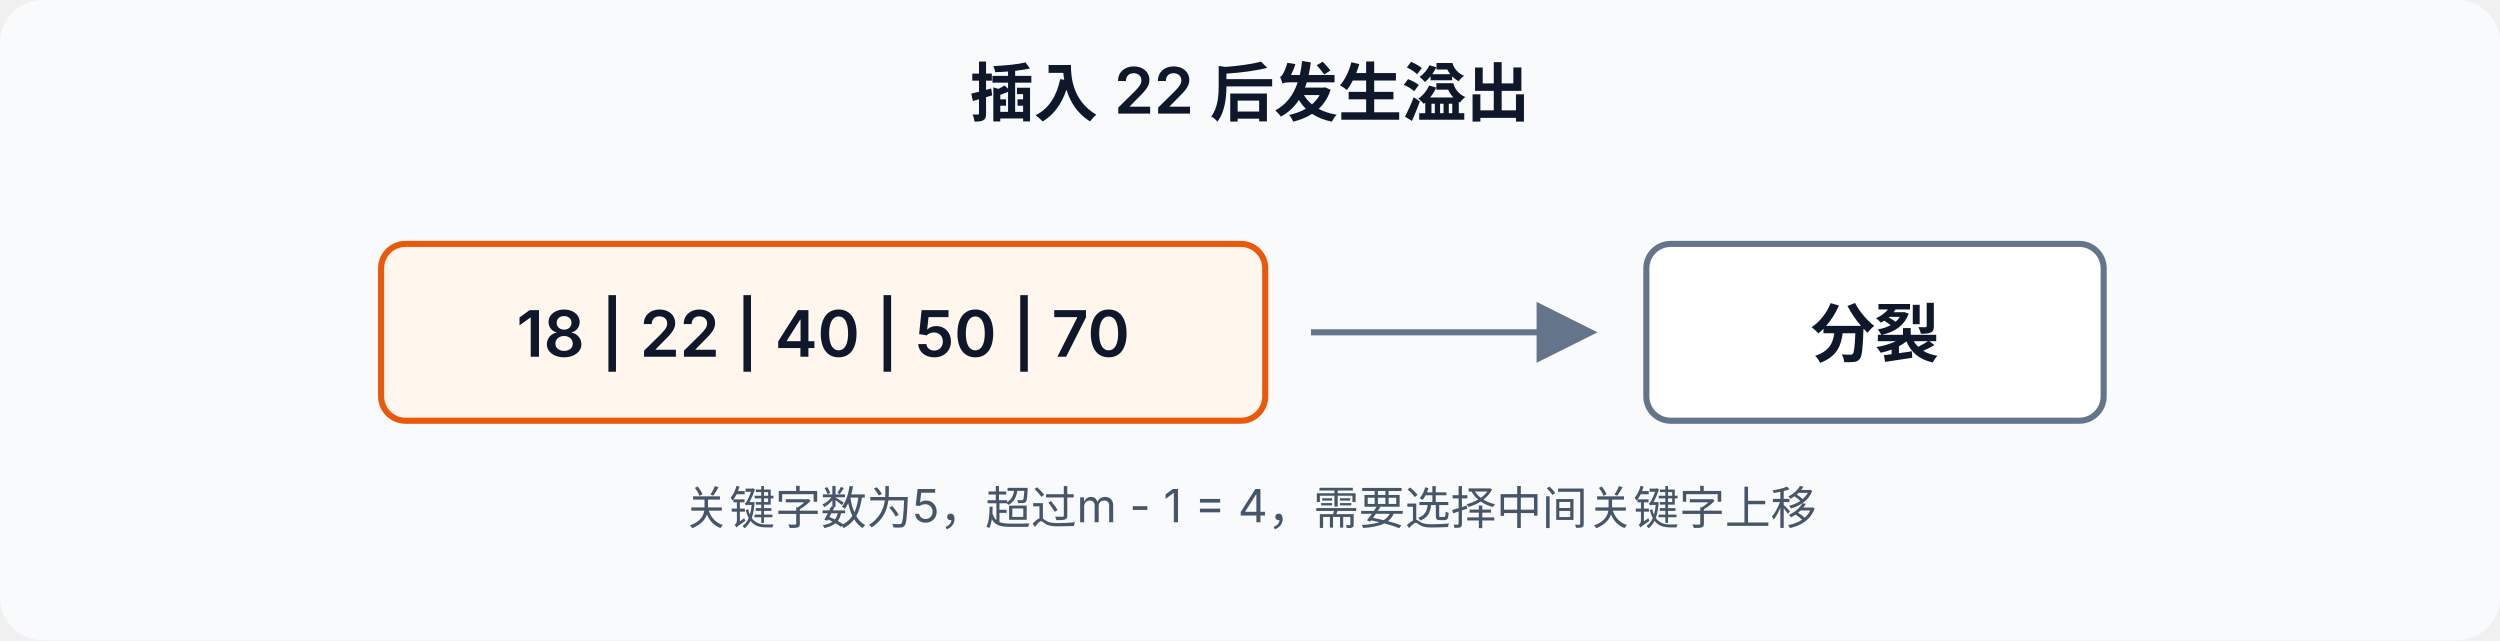
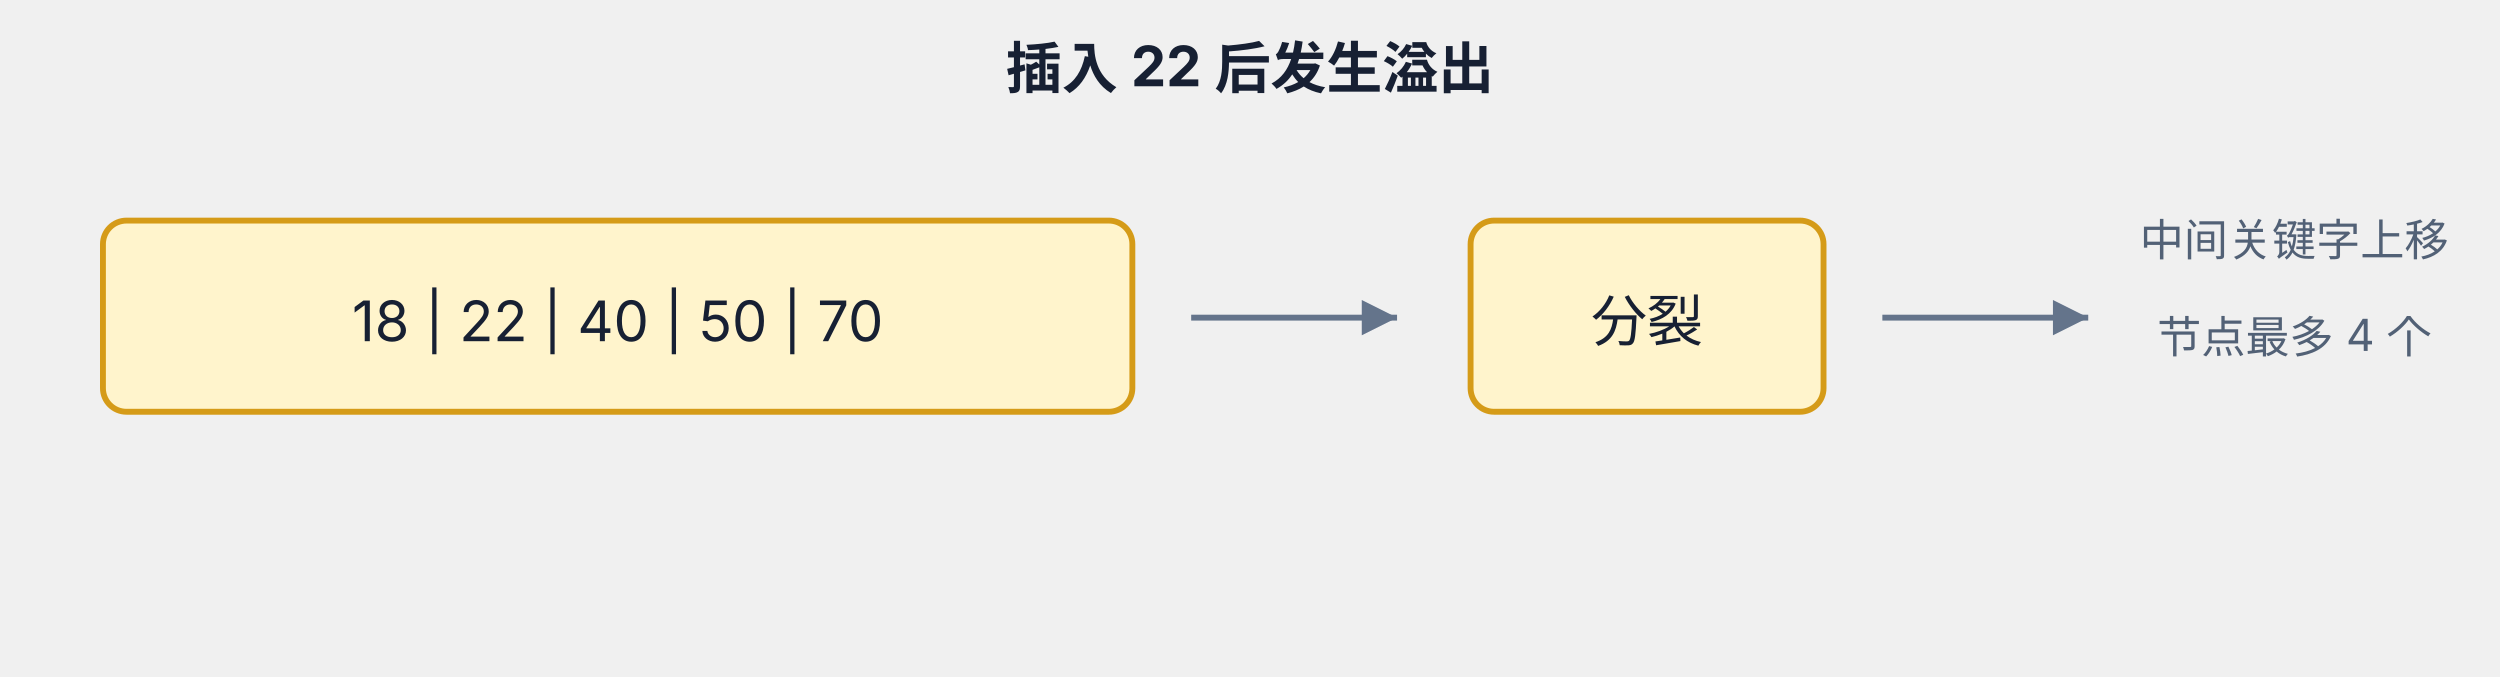
- <svg xmlns="http://www.w3.org/2000/svg" width="820" height="210" viewBox="0 0 820 210" role="img" aria-labelledby="title desc">
+ <svg xmlns="http://www.w3.org/2000/svg" width="850" height="230" viewBox="0 0 850 230">
  <defs>
-     <marker id="arrow" markerWidth="10" markerHeight="10" refX="8" refY="5" orient="auto">
-       <path d="M0 0 L10 5 L0 10 Z" fill="#64748b" />
+     <marker id="a" markerWidth="8" markerHeight="8" refX="6" refY="3" orient="auto">
+       <path d="M0,0 L6,3 L0,6 Z" fill="#64748b" />
    </marker>
-     <style>
-       .bg{fill:#f8fafc}.node{fill:#fff7ed;stroke:#ea580c;stroke-width:2}.action{fill:#fff;stroke:#64748b;stroke-width:2}.text{font:600 21px -apple-system,BlinkMacSystemFont,"Segoe UI",sans-serif;fill:#0f172a}.hint{font:15px -apple-system,BlinkMacSystemFont,"Segoe UI",sans-serif;fill:#475569}.edge{stroke:#64748b;stroke-width:2;fill:none;marker-end:url(#arrow)}
-     </style>
  </defs>
-   <rect class="bg" width="820" height="210" rx="14" />
-   <text x="410" y="38" text-anchor="middle" class="text">插入 22 后发生溢出</text>
-   <rect class="node" x="125" y="80" width="290" height="58" rx="8" />
-   <text x="270" y="117" text-anchor="middle" class="text">18 | 22 | 40 | 50 | 70</text>
-   <path class="edge" d="M430 109 L520 109" />
-   <rect class="action" x="540" y="80" width="150" height="58" rx="8" />
-   <text x="615" y="117" text-anchor="middle" class="text">分裂</text>
-   <text x="410" y="172" text-anchor="middle" class="hint">关键字数为5，超过m - 1 = 4，需要选择中间关键字上移</text>
+   <style>text{font-family:-apple-system,BlinkMacSystemFont,"Segoe UI","PingFang SC",sans-serif;fill:#172033}.n{fill:#fff4cc;stroke:#d59b18;stroke-width:2;rx:8}.t{font-size:19px;text-anchor:middle}.s{font-size:15px;text-anchor:middle;fill:#526176}.l{stroke:#64748b;stroke-width:2;marker-end:url(#a)}</style>
+   <text x="425" y="30" class="t" font-weight="700">插入 22 后发生溢出</text>
+   <rect x="35" y="75" width="350" height="65" class="n" />
+   <text x="210" y="116" class="t">18 | 22 | 40 | 50 | 70</text>
+   <path d="M405 108 L475 108" class="l" />
+   <rect x="500" y="75" width="120" height="65" class="n" />
+   <text x="560" y="116" class="t">分裂</text>
+   <path d="M640 108 L710 108" class="l" />
+   <text x="780" y="87" class="s">中间关键字上移</text>
+   <text x="780" y="120" class="s">节点最多 4 个</text>
</svg>
